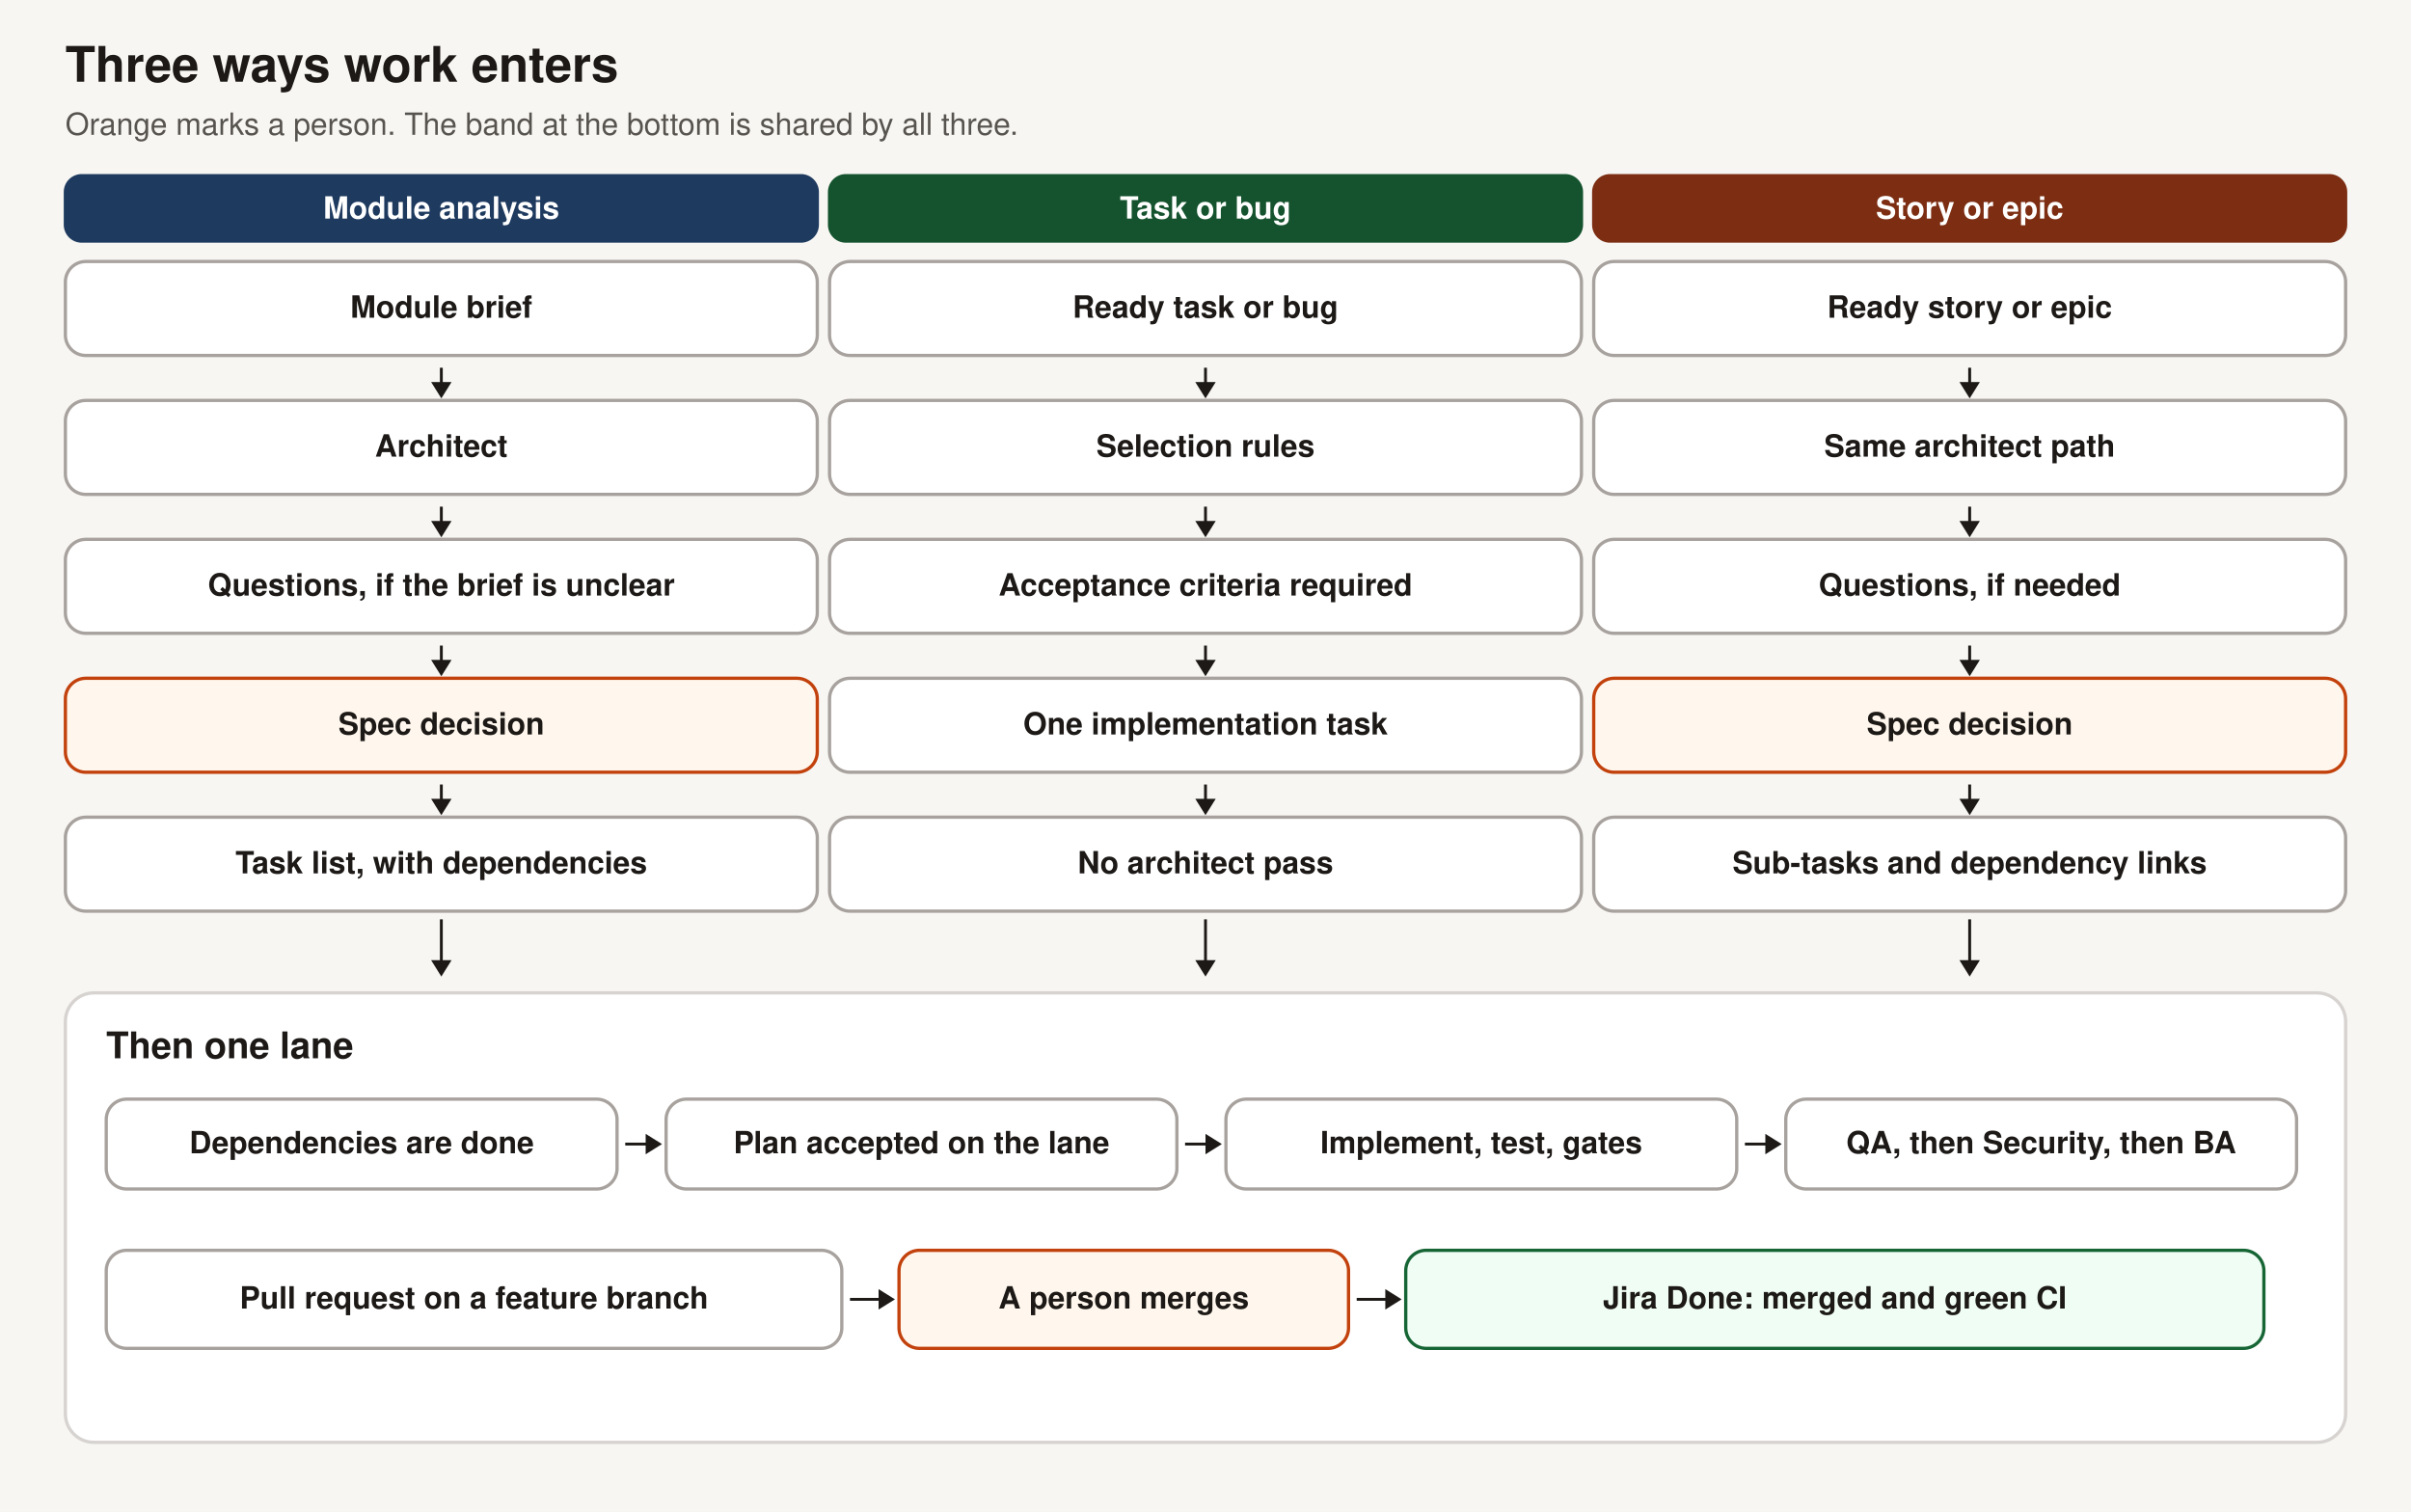
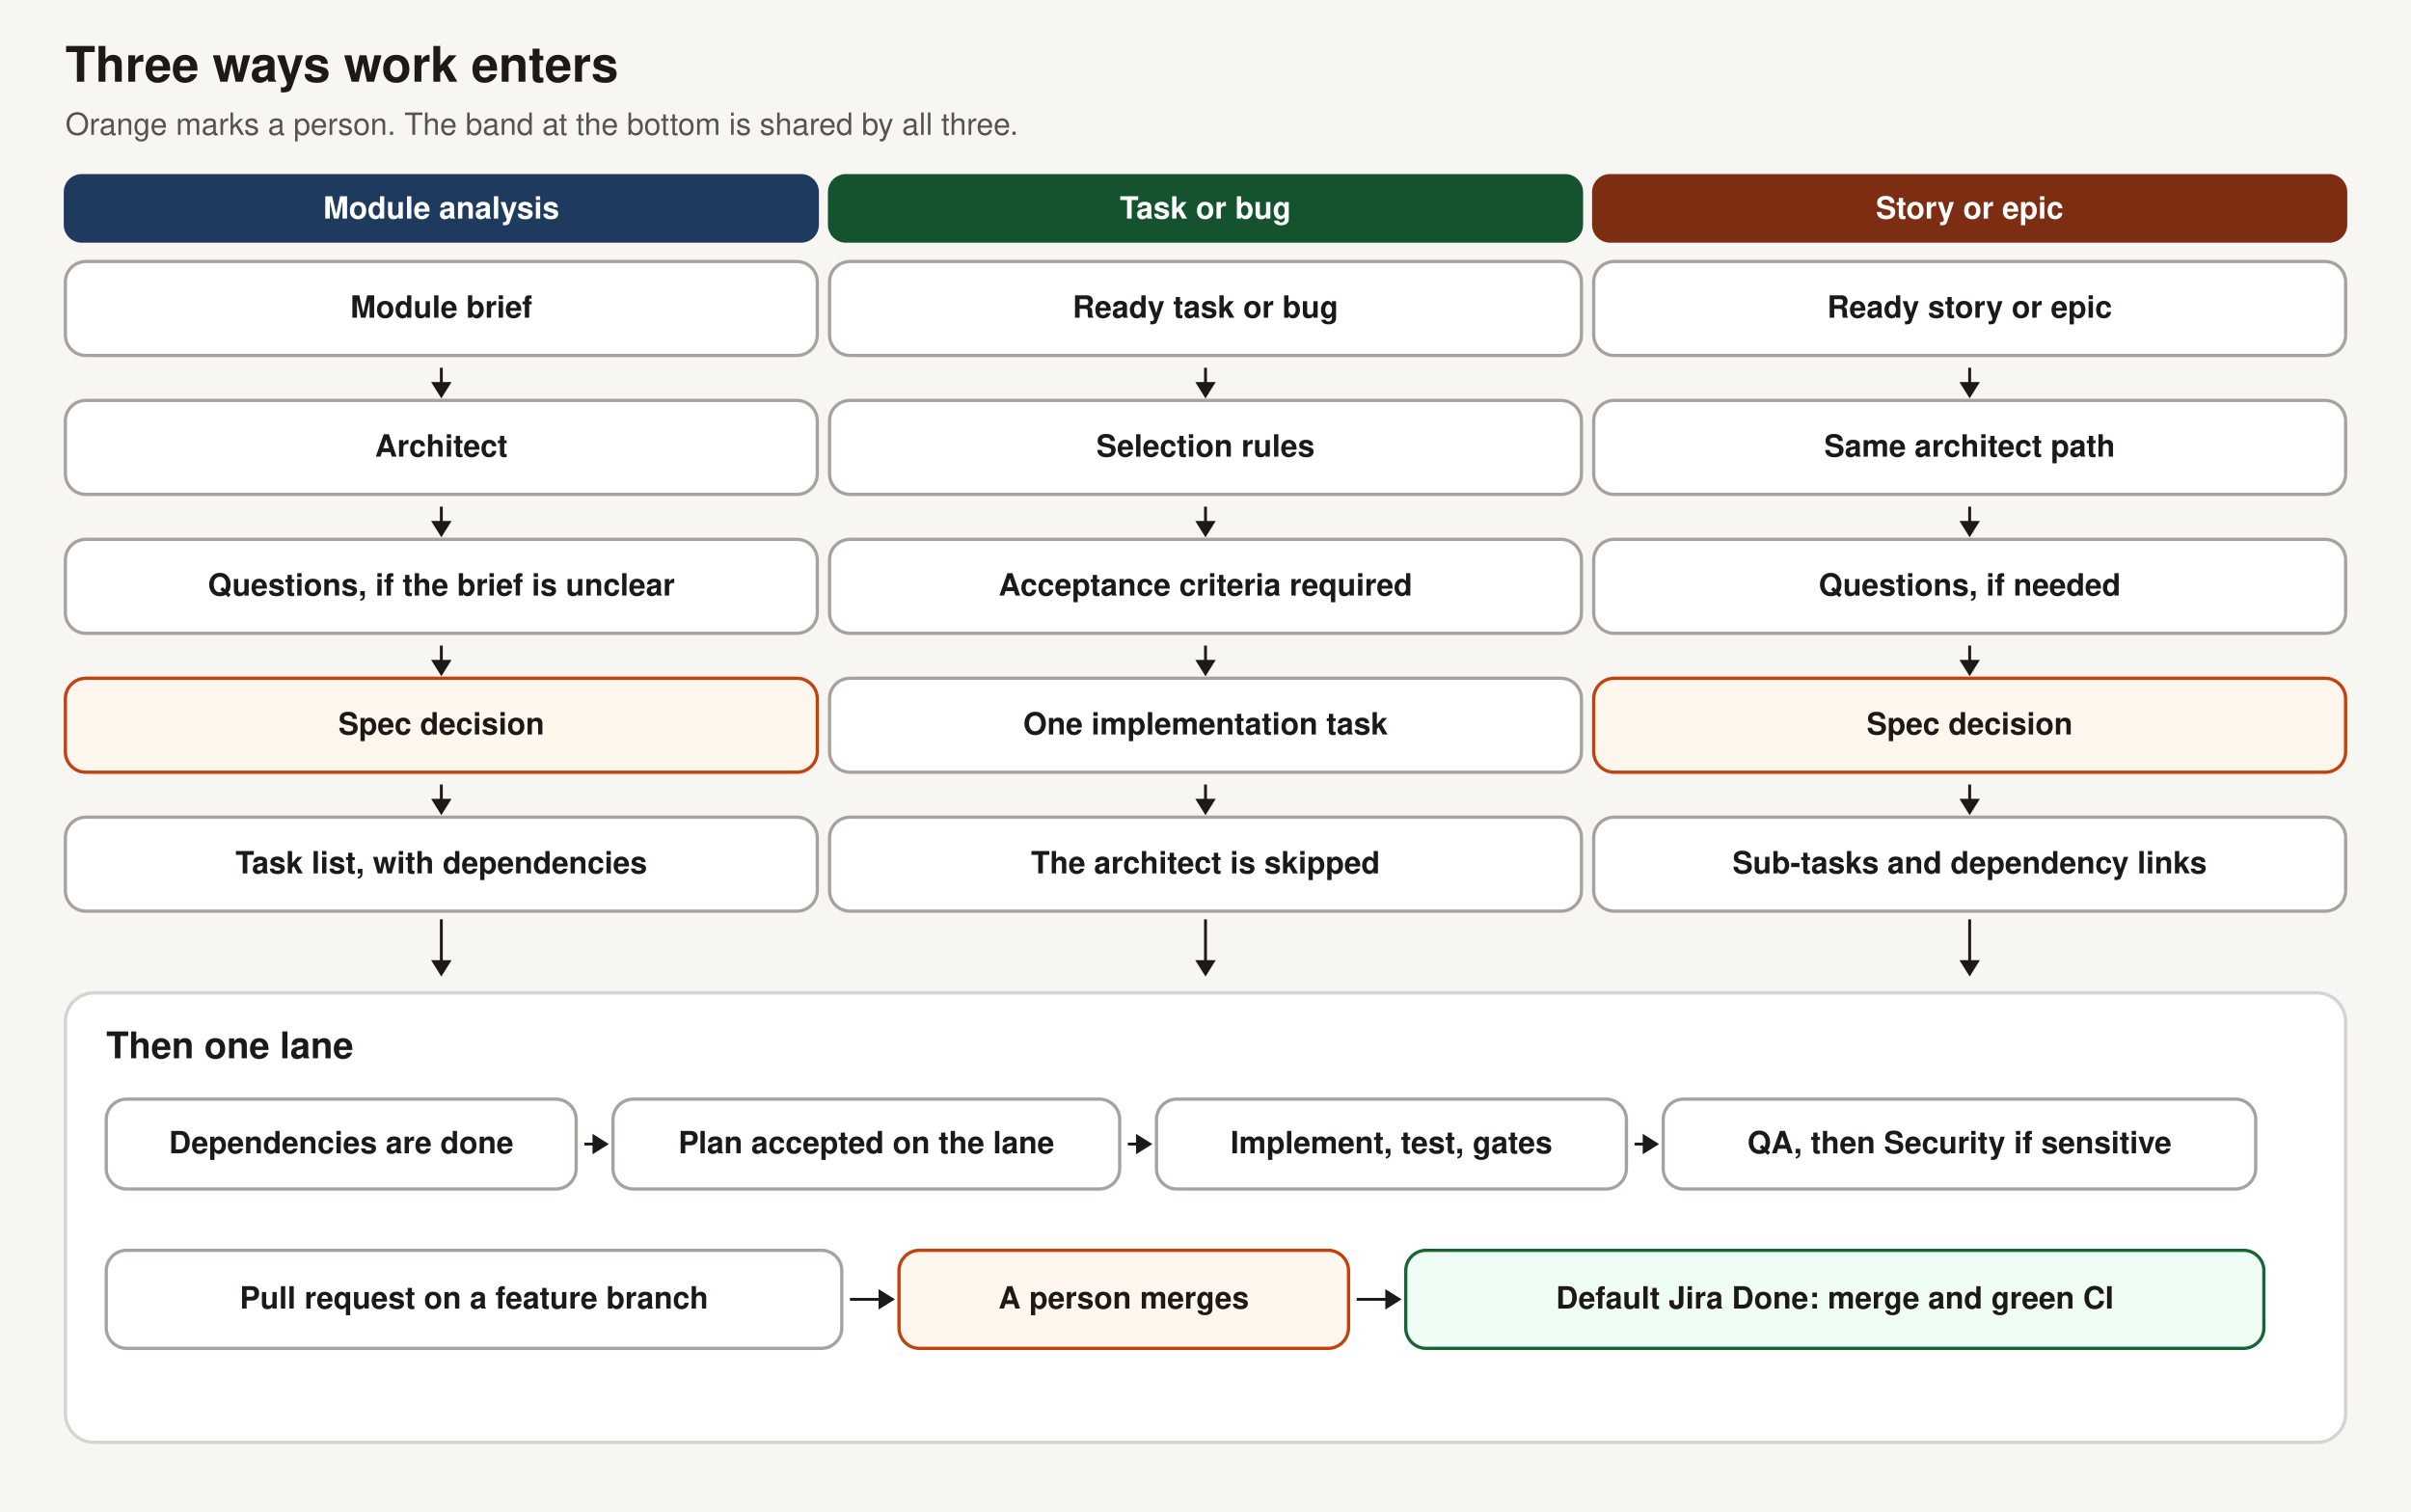
<svg xmlns="http://www.w3.org/2000/svg" width="1180" height="740" viewBox="0 0 1180 740" role="img">
  <rect width="100%" height="100%" fill="#f7f6f3" />
  <text x="32" y="40" fill="#1c1917" font-family="Helvetica, Arial, sans-serif" font-size="24" font-weight="700" text-anchor="start">Three ways work enters</text>
  <text x="32" y="66" fill="#57534e" font-family="Helvetica, Arial, sans-serif" font-size="15" font-weight="400" text-anchor="start">Orange marks a person. The band at the bottom is shared by all three.</text>
  <rect x="32" y="86" width="368" height="32" rx="8" fill="#1e3a5f" stroke="#1e3a5f" stroke-width="1.6" />
  <text x="216.0" y="107.0" fill="#ffffff" font-family="Helvetica, Arial, sans-serif" font-size="15" font-weight="700" text-anchor="middle">Module analysis</text>
  <rect x="32" y="128" width="368" height="46" rx="10" fill="#ffffff" stroke="#a8a29e" stroke-width="1.6" />
  <text x="216.0" y="155.5" fill="#1c1917" font-family="Helvetica, Arial, sans-serif" font-size="15" font-weight="600" text-anchor="middle">Module brief</text>
  <line x1="216.0" y1="180" x2="216.0" y2="188" stroke="#1c1917" stroke-width="1.4" />
  <polygon points="211.0,187 221.0,187 216.0,195" fill="#1c1917" />
  <rect x="32" y="196" width="368" height="46" rx="10" fill="#ffffff" stroke="#a8a29e" stroke-width="1.6" />
  <text x="216.0" y="223.5" fill="#1c1917" font-family="Helvetica, Arial, sans-serif" font-size="15" font-weight="600" text-anchor="middle">Architect</text>
  <line x1="216.0" y1="248" x2="216.0" y2="256" stroke="#1c1917" stroke-width="1.4" />
  <polygon points="211.0,255 221.0,255 216.0,263" fill="#1c1917" />
  <rect x="32" y="264" width="368" height="46" rx="10" fill="#ffffff" stroke="#a8a29e" stroke-width="1.6" />
  <text x="216.0" y="291.5" fill="#1c1917" font-family="Helvetica, Arial, sans-serif" font-size="15" font-weight="600" text-anchor="middle">Questions, if the brief is unclear</text>
  <line x1="216.0" y1="316" x2="216.0" y2="324" stroke="#1c1917" stroke-width="1.4" />
  <polygon points="211.0,323 221.0,323 216.0,331" fill="#1c1917" />
  <rect x="32" y="332" width="368" height="46" rx="10" fill="#fff7ed" stroke="#c2410c" stroke-width="1.6" />
  <text x="216.0" y="359.5" fill="#1c1917" font-family="Helvetica, Arial, sans-serif" font-size="15" font-weight="600" text-anchor="middle">Spec decision</text>
  <line x1="216.0" y1="384" x2="216.0" y2="392" stroke="#1c1917" stroke-width="1.4" />
  <polygon points="211.0,391 221.0,391 216.0,399" fill="#1c1917" />
  <rect x="32" y="400" width="368" height="46" rx="10" fill="#ffffff" stroke="#a8a29e" stroke-width="1.6" />
  <text x="216.0" y="427.5" fill="#1c1917" font-family="Helvetica, Arial, sans-serif" font-size="15" font-weight="600" text-anchor="middle">Task list, with dependencies</text>
  <line x1="216.0" y1="450" x2="216.0" y2="471" stroke="#1c1917" stroke-width="1.4" />
  <polygon points="211.0,470 221.0,470 216.0,478" fill="#1c1917" />
  <rect x="406" y="86" width="368" height="32" rx="8" fill="#14532d" stroke="#14532d" stroke-width="1.6" />
  <text x="590.0" y="107.0" fill="#ffffff" font-family="Helvetica, Arial, sans-serif" font-size="15" font-weight="700" text-anchor="middle">Task or bug</text>
  <rect x="406" y="128" width="368" height="46" rx="10" fill="#ffffff" stroke="#a8a29e" stroke-width="1.6" />
  <text x="590.0" y="155.5" fill="#1c1917" font-family="Helvetica, Arial, sans-serif" font-size="15" font-weight="600" text-anchor="middle">Ready task or bug</text>
  <line x1="590.0" y1="180" x2="590.0" y2="188" stroke="#1c1917" stroke-width="1.4" />
  <polygon points="585.0,187 595.0,187 590.0,195" fill="#1c1917" />
  <rect x="406" y="196" width="368" height="46" rx="10" fill="#ffffff" stroke="#a8a29e" stroke-width="1.6" />
  <text x="590.0" y="223.5" fill="#1c1917" font-family="Helvetica, Arial, sans-serif" font-size="15" font-weight="600" text-anchor="middle">Selection rules</text>
  <line x1="590.0" y1="248" x2="590.0" y2="256" stroke="#1c1917" stroke-width="1.4" />
  <polygon points="585.0,255 595.0,255 590.0,263" fill="#1c1917" />
  <rect x="406" y="264" width="368" height="46" rx="10" fill="#ffffff" stroke="#a8a29e" stroke-width="1.6" />
  <text x="590.0" y="291.5" fill="#1c1917" font-family="Helvetica, Arial, sans-serif" font-size="15" font-weight="600" text-anchor="middle">Acceptance criteria required</text>
  <line x1="590.0" y1="316" x2="590.0" y2="324" stroke="#1c1917" stroke-width="1.4" />
  <polygon points="585.0,323 595.0,323 590.0,331" fill="#1c1917" />
  <rect x="406" y="332" width="368" height="46" rx="10" fill="#ffffff" stroke="#a8a29e" stroke-width="1.6" />
  <text x="590.0" y="359.5" fill="#1c1917" font-family="Helvetica, Arial, sans-serif" font-size="15" font-weight="600" text-anchor="middle">One implementation task</text>
  <line x1="590.0" y1="384" x2="590.0" y2="392" stroke="#1c1917" stroke-width="1.4" />
  <polygon points="585.0,391 595.0,391 590.0,399" fill="#1c1917" />
  <rect x="406" y="400" width="368" height="46" rx="10" fill="#ffffff" stroke="#a8a29e" stroke-width="1.6" />
-   <text x="590.0" y="427.5" fill="#1c1917" font-family="Helvetica, Arial, sans-serif" font-size="15" font-weight="600" text-anchor="middle">No architect pass</text>
+   <text x="590.0" y="427.5" fill="#1c1917" font-family="Helvetica, Arial, sans-serif" font-size="15" font-weight="600" text-anchor="middle">The architect is skipped</text>
  <line x1="590.0" y1="450" x2="590.0" y2="471" stroke="#1c1917" stroke-width="1.4" />
  <polygon points="585.0,470 595.0,470 590.0,478" fill="#1c1917" />
  <rect x="780" y="86" width="368" height="32" rx="8" fill="#7c2d12" stroke="#7c2d12" stroke-width="1.6" />
  <text x="964.0" y="107.0" fill="#ffffff" font-family="Helvetica, Arial, sans-serif" font-size="15" font-weight="700" text-anchor="middle">Story or epic</text>
  <rect x="780" y="128" width="368" height="46" rx="10" fill="#ffffff" stroke="#a8a29e" stroke-width="1.6" />
  <text x="964.0" y="155.5" fill="#1c1917" font-family="Helvetica, Arial, sans-serif" font-size="15" font-weight="600" text-anchor="middle">Ready story or epic</text>
  <line x1="964.0" y1="180" x2="964.0" y2="188" stroke="#1c1917" stroke-width="1.4" />
  <polygon points="959.0,187 969.0,187 964.0,195" fill="#1c1917" />
  <rect x="780" y="196" width="368" height="46" rx="10" fill="#ffffff" stroke="#a8a29e" stroke-width="1.6" />
  <text x="964.0" y="223.5" fill="#1c1917" font-family="Helvetica, Arial, sans-serif" font-size="15" font-weight="600" text-anchor="middle">Same architect path</text>
  <line x1="964.0" y1="248" x2="964.0" y2="256" stroke="#1c1917" stroke-width="1.4" />
  <polygon points="959.0,255 969.0,255 964.0,263" fill="#1c1917" />
  <rect x="780" y="264" width="368" height="46" rx="10" fill="#ffffff" stroke="#a8a29e" stroke-width="1.6" />
  <text x="964.0" y="291.5" fill="#1c1917" font-family="Helvetica, Arial, sans-serif" font-size="15" font-weight="600" text-anchor="middle">Questions, if needed</text>
  <line x1="964.0" y1="316" x2="964.0" y2="324" stroke="#1c1917" stroke-width="1.4" />
  <polygon points="959.0,323 969.0,323 964.0,331" fill="#1c1917" />
  <rect x="780" y="332" width="368" height="46" rx="10" fill="#fff7ed" stroke="#c2410c" stroke-width="1.6" />
  <text x="964.0" y="359.5" fill="#1c1917" font-family="Helvetica, Arial, sans-serif" font-size="15" font-weight="600" text-anchor="middle">Spec decision</text>
  <line x1="964.0" y1="384" x2="964.0" y2="392" stroke="#1c1917" stroke-width="1.4" />
  <polygon points="959.0,391 969.0,391 964.0,399" fill="#1c1917" />
  <rect x="780" y="400" width="368" height="46" rx="10" fill="#ffffff" stroke="#a8a29e" stroke-width="1.6" />
  <text x="964.0" y="427.5" fill="#1c1917" font-family="Helvetica, Arial, sans-serif" font-size="15" font-weight="600" text-anchor="middle">Sub-tasks and dependency links</text>
  <line x1="964.0" y1="450" x2="964.0" y2="471" stroke="#1c1917" stroke-width="1.4" />
  <polygon points="959.0,470 969.0,470 964.0,478" fill="#1c1917" />
  <rect x="32" y="486" width="1116" height="220" rx="14" fill="#ffffff" stroke="#d6d3d1" stroke-width="1.6" />
  <text x="52" y="518" fill="#1c1917" font-family="Helvetica, Arial, sans-serif" font-size="18" font-weight="700" text-anchor="start">Then one lane</text>
-   <rect x="52" y="538" width="250" height="44" rx="10" fill="#ffffff" stroke="#a8a29e" stroke-width="1.6" />
-   <text x="177.0" y="564.5" fill="#1c1917" font-family="Helvetica, Arial, sans-serif" font-size="15" font-weight="600" text-anchor="middle">Dependencies are done</text>
-   <line x1="306" y1="560" x2="317" y2="560" stroke="#1c1917" stroke-width="1.4" />
-   <polygon points="316,555 316,565 324,560" fill="#1c1917" />
-   <rect x="326" y="538" width="250" height="44" rx="10" fill="#ffffff" stroke="#a8a29e" stroke-width="1.6" />
-   <text x="451.0" y="564.5" fill="#1c1917" font-family="Helvetica, Arial, sans-serif" font-size="15" font-weight="600" text-anchor="middle">Plan accepted on the lane</text>
-   <line x1="580" y1="560" x2="591" y2="560" stroke="#1c1917" stroke-width="1.4" />
-   <polygon points="590,555 590,565 598,560" fill="#1c1917" />
-   <rect x="600" y="538" width="250" height="44" rx="10" fill="#ffffff" stroke="#a8a29e" stroke-width="1.6" />
-   <text x="725.0" y="564.5" fill="#1c1917" font-family="Helvetica, Arial, sans-serif" font-size="15" font-weight="600" text-anchor="middle">Implement, test, gates</text>
-   <line x1="854" y1="560" x2="865" y2="560" stroke="#1c1917" stroke-width="1.4" />
-   <polygon points="864,555 864,565 872,560" fill="#1c1917" />
-   <rect x="874" y="538" width="250" height="44" rx="10" fill="#ffffff" stroke="#a8a29e" stroke-width="1.6" />
-   <text x="999.0" y="564.5" fill="#1c1917" font-family="Helvetica, Arial, sans-serif" font-size="15" font-weight="600" text-anchor="middle">QA, then Security, then BA</text>
+   <rect x="52" y="538" width="230" height="44" rx="10" fill="#ffffff" stroke="#a8a29e" stroke-width="1.6" />
+   <text x="167.0" y="564.5" fill="#1c1917" font-family="Helvetica, Arial, sans-serif" font-size="15" font-weight="600" text-anchor="middle">Dependencies are done</text>
+   <line x1="286" y1="560" x2="291" y2="560" stroke="#1c1917" stroke-width="1.4" />
+   <polygon points="290,555 290,565 298,560" fill="#1c1917" />
+   <rect x="300" y="538" width="248" height="44" rx="10" fill="#ffffff" stroke="#a8a29e" stroke-width="1.6" />
+   <text x="424.0" y="564.5" fill="#1c1917" font-family="Helvetica, Arial, sans-serif" font-size="15" font-weight="600" text-anchor="middle">Plan accepted on the lane</text>
+   <line x1="552" y1="560" x2="557" y2="560" stroke="#1c1917" stroke-width="1.4" />
+   <polygon points="556,555 556,565 564,560" fill="#1c1917" />
+   <rect x="566" y="538" width="230" height="44" rx="10" fill="#ffffff" stroke="#a8a29e" stroke-width="1.6" />
+   <text x="681.0" y="564.5" fill="#1c1917" font-family="Helvetica, Arial, sans-serif" font-size="15" font-weight="600" text-anchor="middle">Implement, test, gates</text>
+   <line x1="800" y1="560" x2="805" y2="560" stroke="#1c1917" stroke-width="1.4" />
+   <polygon points="804,555 804,565 812,560" fill="#1c1917" />
+   <rect x="814" y="538" width="290" height="44" rx="10" fill="#ffffff" stroke="#a8a29e" stroke-width="1.6" />
+   <text x="959.0" y="564.5" fill="#1c1917" font-family="Helvetica, Arial, sans-serif" font-size="15" font-weight="600" text-anchor="middle">QA, then Security if sensitive</text>
  <rect x="52" y="612" width="360" height="48" rx="10" fill="#ffffff" stroke="#a8a29e" stroke-width="1.6" />
  <text x="232.0" y="640.5" fill="#1c1917" font-family="Helvetica, Arial, sans-serif" font-size="15" font-weight="600" text-anchor="middle">Pull request on a feature branch</text>
  <line x1="416" y1="636" x2="431" y2="636" stroke="#1c1917" stroke-width="1.4" />
  <polygon points="430,631 430,641 438,636" fill="#1c1917" />
  <rect x="440" y="612" width="220" height="48" rx="10" fill="#fff7ed" stroke="#c2410c" stroke-width="1.6" />
  <text x="550.0" y="640.5" fill="#1c1917" font-family="Helvetica, Arial, sans-serif" font-size="15" font-weight="600" text-anchor="middle">A person merges</text>
  <line x1="664" y1="636" x2="679" y2="636" stroke="#1c1917" stroke-width="1.4" />
  <polygon points="678,631 678,641 686,636" fill="#1c1917" />
  <rect x="688" y="612" width="420" height="48" rx="10" fill="#f0fdf4" stroke="#166534" stroke-width="1.6" />
-   <text x="898.0" y="640.5" fill="#1c1917" font-family="Helvetica, Arial, sans-serif" font-size="15" font-weight="600" text-anchor="middle">Jira Done: merged and green CI</text>
+   <text x="898.0" y="640.5" fill="#1c1917" font-family="Helvetica, Arial, sans-serif" font-size="15" font-weight="600" text-anchor="middle">Default Jira Done: merge and green CI</text>
</svg>
